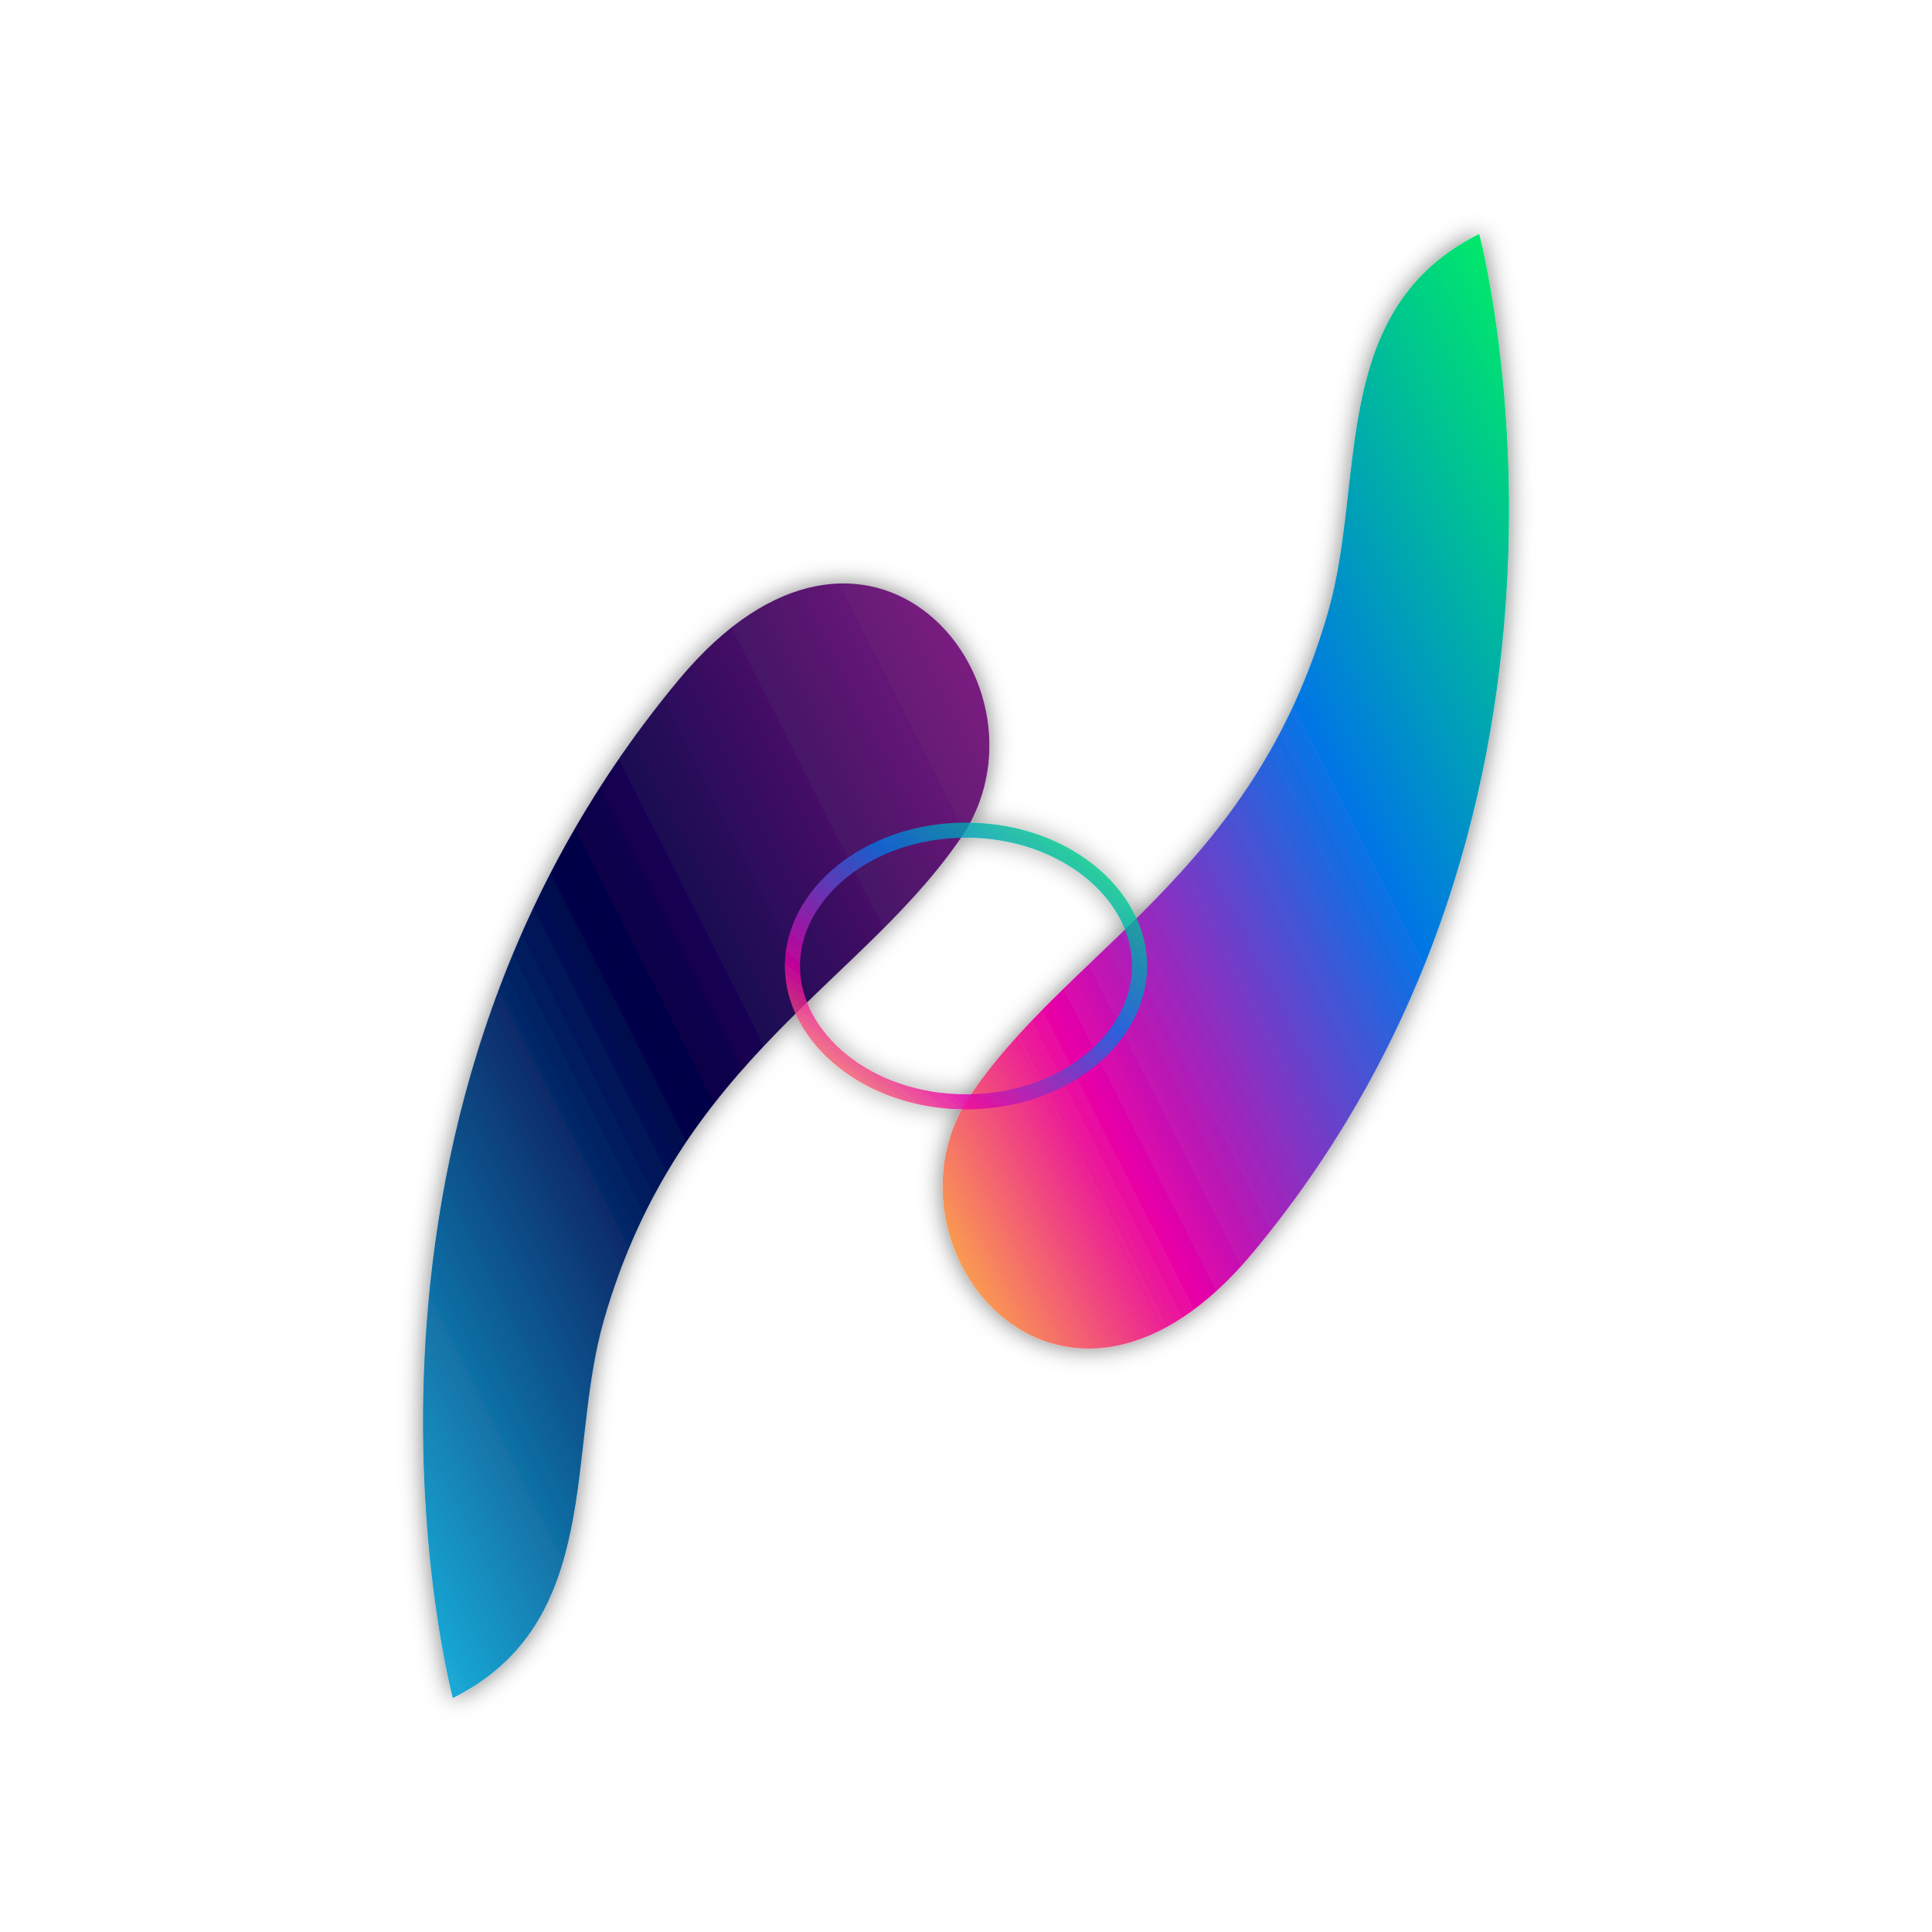
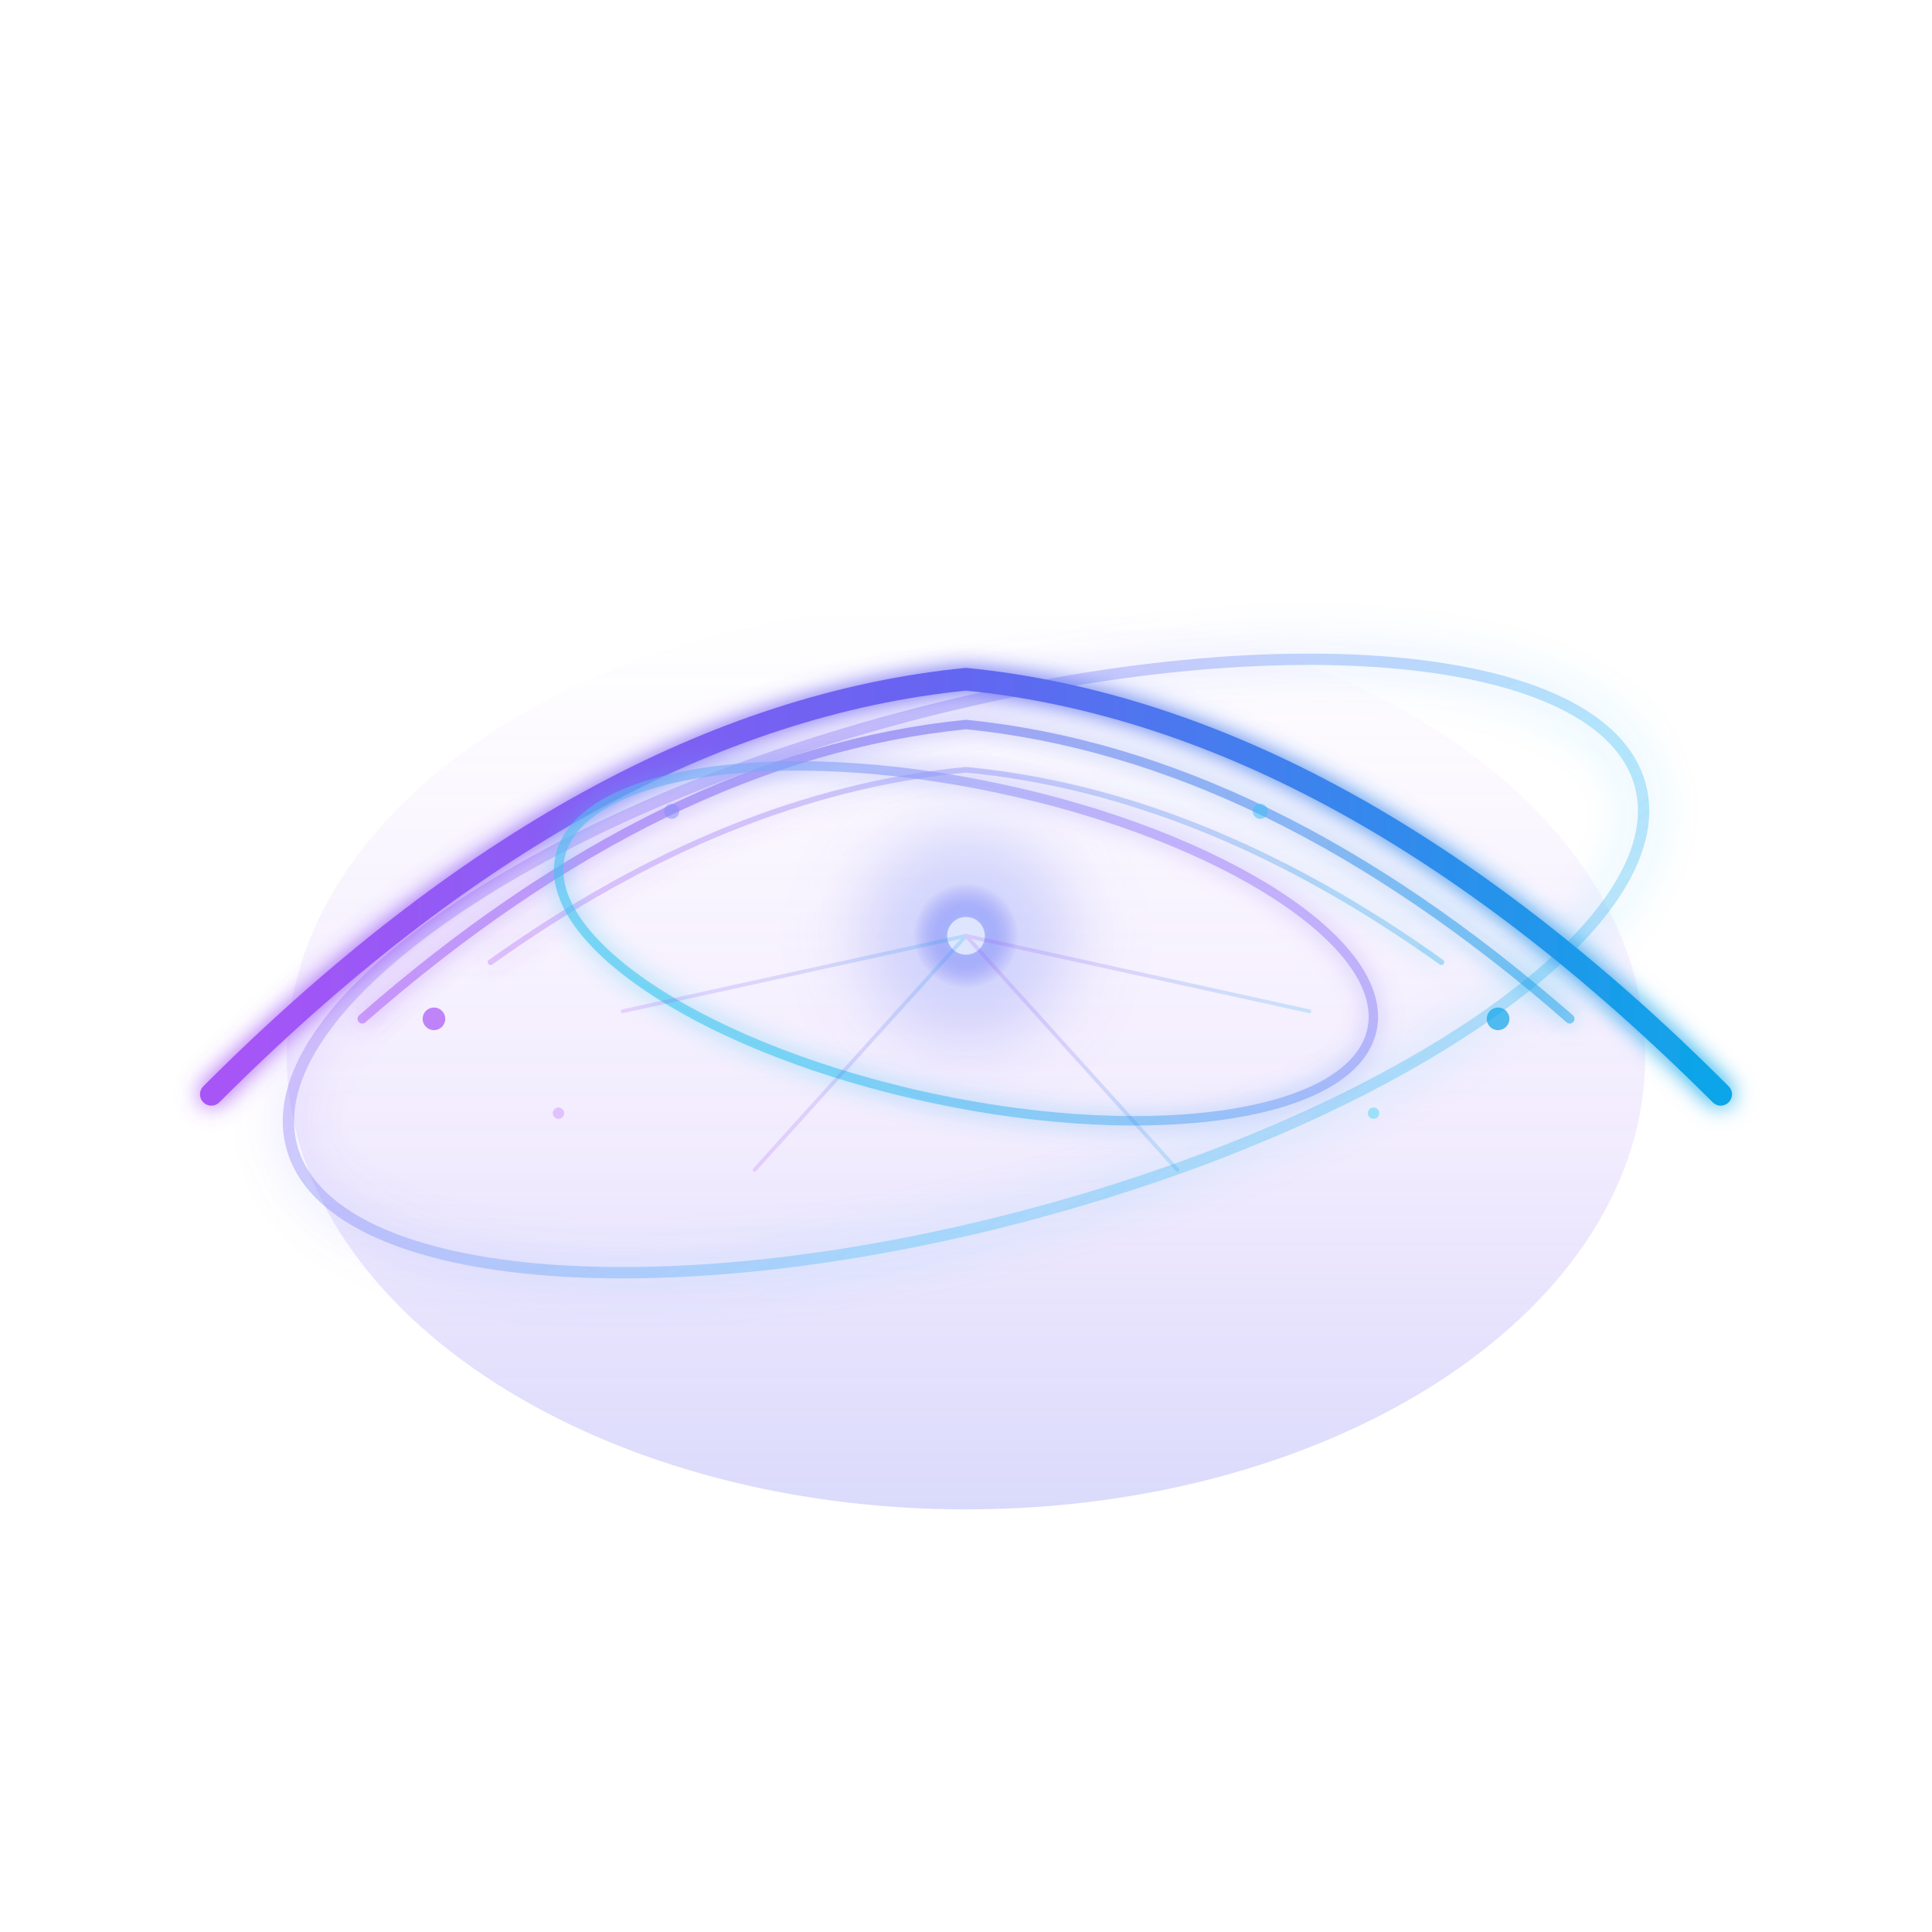
- <svg xmlns="http://www.w3.org/2000/svg" viewBox="0 0 512 512" width="100%" height="100%">
+ <svg xmlns="http://www.w3.org/2000/svg" viewBox="0 0 512 512" width="512" height="512">
  <defs>
-     <linearGradient id="gradLeft" x1="0%" y1="100%" x2="100%" y2="0%">
-       <stop offset="0%" stop-color="#1cb5e0" />
-       <stop offset="50%" stop-color="#000046" />
-       <stop offset="100%" stop-color="#8A2387" />
+     <linearGradient id="horizonGrad" x1="0%" y1="50%" x2="100%" y2="50%">
+       <stop offset="0%" stop-color="#a855f7" />
+       <stop offset="50%" stop-color="#6366f1" />
+       <stop offset="100%" stop-color="#0ea5e9" />
    </linearGradient>
-     <linearGradient id="gradRight" x1="100%" y1="0%" x2="0%" y2="100%">
-       <stop offset="0%" stop-color="#00f260" />
-       <stop offset="40%" stop-color="#0575E6" />
-       <stop offset="75%" stop-color="#E800A8" />
-       <stop offset="100%" stop-color="#FFC837" />
+     <linearGradient id="arcGlow" x1="50%" y1="0%" x2="50%" y2="100%">
+       <stop offset="0%" stop-color="#a855f7" stop-opacity="0" />
+       <stop offset="60%" stop-color="#8b5cf6" stop-opacity="0.3" />
+       <stop offset="100%" stop-color="#6366f1" stop-opacity="0.6" />
    </linearGradient>
-     <filter id="softGlow" height="130%">
-       <feGaussianBlur in="SourceAlpha" stdDeviation="3" />
-       <feOffset dx="0" dy="0" result="offsetblur" />
-       <feComponentTransfer>
-         <feFuncA type="linear" slope="0.5" />
-       </feComponentTransfer>
-       <feMerge>
-         <feMergeNode />
-         <feMergeNode in="SourceGraphic" />
-       </feMerge>
+     <radialGradient id="singularity" cx="50%" cy="50%" r="50%">
+       <stop offset="0%" stop-color="#e0e7ff" stop-opacity="1" />
+       <stop offset="30%" stop-color="#a5b4fc" stop-opacity="0.9" />
+       <stop offset="60%" stop-color="#818cf8" stop-opacity="0.5" />
+       <stop offset="100%" stop-color="#6366f1" stop-opacity="0" />
+     </radialGradient>
+     <linearGradient id="orbitalGrad" x1="0%" y1="0%" x2="100%" y2="100%">
+       <stop offset="0%" stop-color="#c084fc" stop-opacity="0.9" />
+       <stop offset="35%" stop-color="#818cf8" stop-opacity="0.8" />
+       <stop offset="70%" stop-color="#38bdf8" stop-opacity="0.7" />
+       <stop offset="100%" stop-color="#0ea5e9" stop-opacity="0.5" />
+     </linearGradient>
+     <linearGradient id="innerRingGrad" x1="100%" y1="0%" x2="0%" y2="100%">
+       <stop offset="0%" stop-color="#c084fc" />
+       <stop offset="100%" stop-color="#22d3ee" />
+     </linearGradient>
+     <filter id="glow" x="-20%" y="-20%" width="140%" height="140%">
+       <feGaussianBlur in="SourceGraphic" stdDeviation="6" result="blur" />
+       <feComposite in="SourceGraphic" in2="blur" operator="over" />
+     </filter>
+     <filter id="coreGlow" x="-50%" y="-50%" width="200%" height="200%">
+       <feGaussianBlur in="SourceGraphic" stdDeviation="8" />
+     </filter>
+     <filter id="lineGlow" x="-10%" y="-10%" width="120%" height="120%">
+       <feGaussianBlur in="SourceGraphic" stdDeviation="3" result="blur" />
+       <feComposite in="SourceGraphic" in2="blur" operator="over" />
    </filter>
  </defs>
-   <g filter="url(#softGlow)">
-     <path d="M 120,450               C 120,450, 80,300, 180,180               C 230,120, 280,180, 256,220              C 230,260, 180,280, 160,350              C 150,385, 160,430, 120,450 Z" fill="url(#gradLeft)" />
-     <path d="M 392,62               C 392,62, 432,212, 332,332               C 282,392, 232,332, 256,292              C 282,252, 332,232, 352,162              C 362,127, 352,82, 392,62 Z" fill="url(#gradRight)" />
-     <path d="M 256,292 C 230,292 210,275 210,256 C 210,237 230,220 256,220 C 282,220 302,237 302,256 C 302,275 282,292 256,292 Z" fill="none" stroke="url(#gradRight)" stroke-width="4" opacity="0.8" />
+   <ellipse cx="256" cy="280" rx="180" ry="120" fill="url(#arcGlow)" opacity="0.4" />
+   <g filter="url(#glow)">
+     <ellipse cx="256" cy="256" rx="185" ry="68" fill="none" stroke="url(#orbitalGrad)" stroke-width="3" transform="rotate(-15, 256, 256)" opacity="0.5" />
  </g>
+   <g filter="url(#lineGlow)">
+     <path d="M 56,290 Q 156,190 256,180 Q 356,190 456,290" fill="none" stroke="url(#horizonGrad)" stroke-width="6" stroke-linecap="round" />
+     <path d="M 96,270 Q 176,200 256,192 Q 336,200 416,270" fill="none" stroke="url(#horizonGrad)" stroke-width="2.5" stroke-linecap="round" opacity="0.5" />
+     <path d="M 130,255 Q 193,210 256,204 Q 319,210 382,255" fill="none" stroke="url(#horizonGrad)" stroke-width="1.5" stroke-linecap="round" opacity="0.3" />
+   </g>
+   <g filter="url(#lineGlow)">
+     <ellipse cx="256" cy="250" rx="110" ry="42" fill="none" stroke="url(#innerRingGrad)" stroke-width="2.5" transform="rotate(12, 256, 250)" opacity="0.6" />
+   </g>
+   <line x1="72" y1="295" x2="440" y2="295" stroke="url(#horizonGrad)" stroke-width="1.5" stroke-linecap="round" opacity="0.35" />
+   <circle cx="256" cy="248" r="35" fill="url(#singularity)" filter="url(#coreGlow)" opacity="0.6" />
+   <circle cx="256" cy="248" r="14" fill="url(#singularity)" />
+   <circle cx="256" cy="248" r="5" fill="#e0e7ff" opacity="0.95" />
+   <g opacity="0.2" stroke="url(#horizonGrad)" stroke-width="1" stroke-linecap="round">
+     <line x1="256" y1="248" x2="200" y2="310" />
+     <line x1="256" y1="248" x2="312" y2="310" />
+     <line x1="256" y1="248" x2="165" y2="268" />
+     <line x1="256" y1="248" x2="347" y2="268" />
+   </g>
+   <circle cx="115" cy="270" r="3" fill="#a855f7" opacity="0.7" />
+   <circle cx="397" cy="270" r="3" fill="#0ea5e9" opacity="0.7" />
+   <circle cx="178" cy="215" r="2" fill="#818cf8" opacity="0.5" />
+   <circle cx="334" cy="215" r="2" fill="#38bdf8" opacity="0.5" />
+   <circle cx="148" cy="295" r="1.5" fill="#c084fc" opacity="0.4" />
+   <circle cx="364" cy="295" r="1.5" fill="#22d3ee" opacity="0.4" />
</svg>
